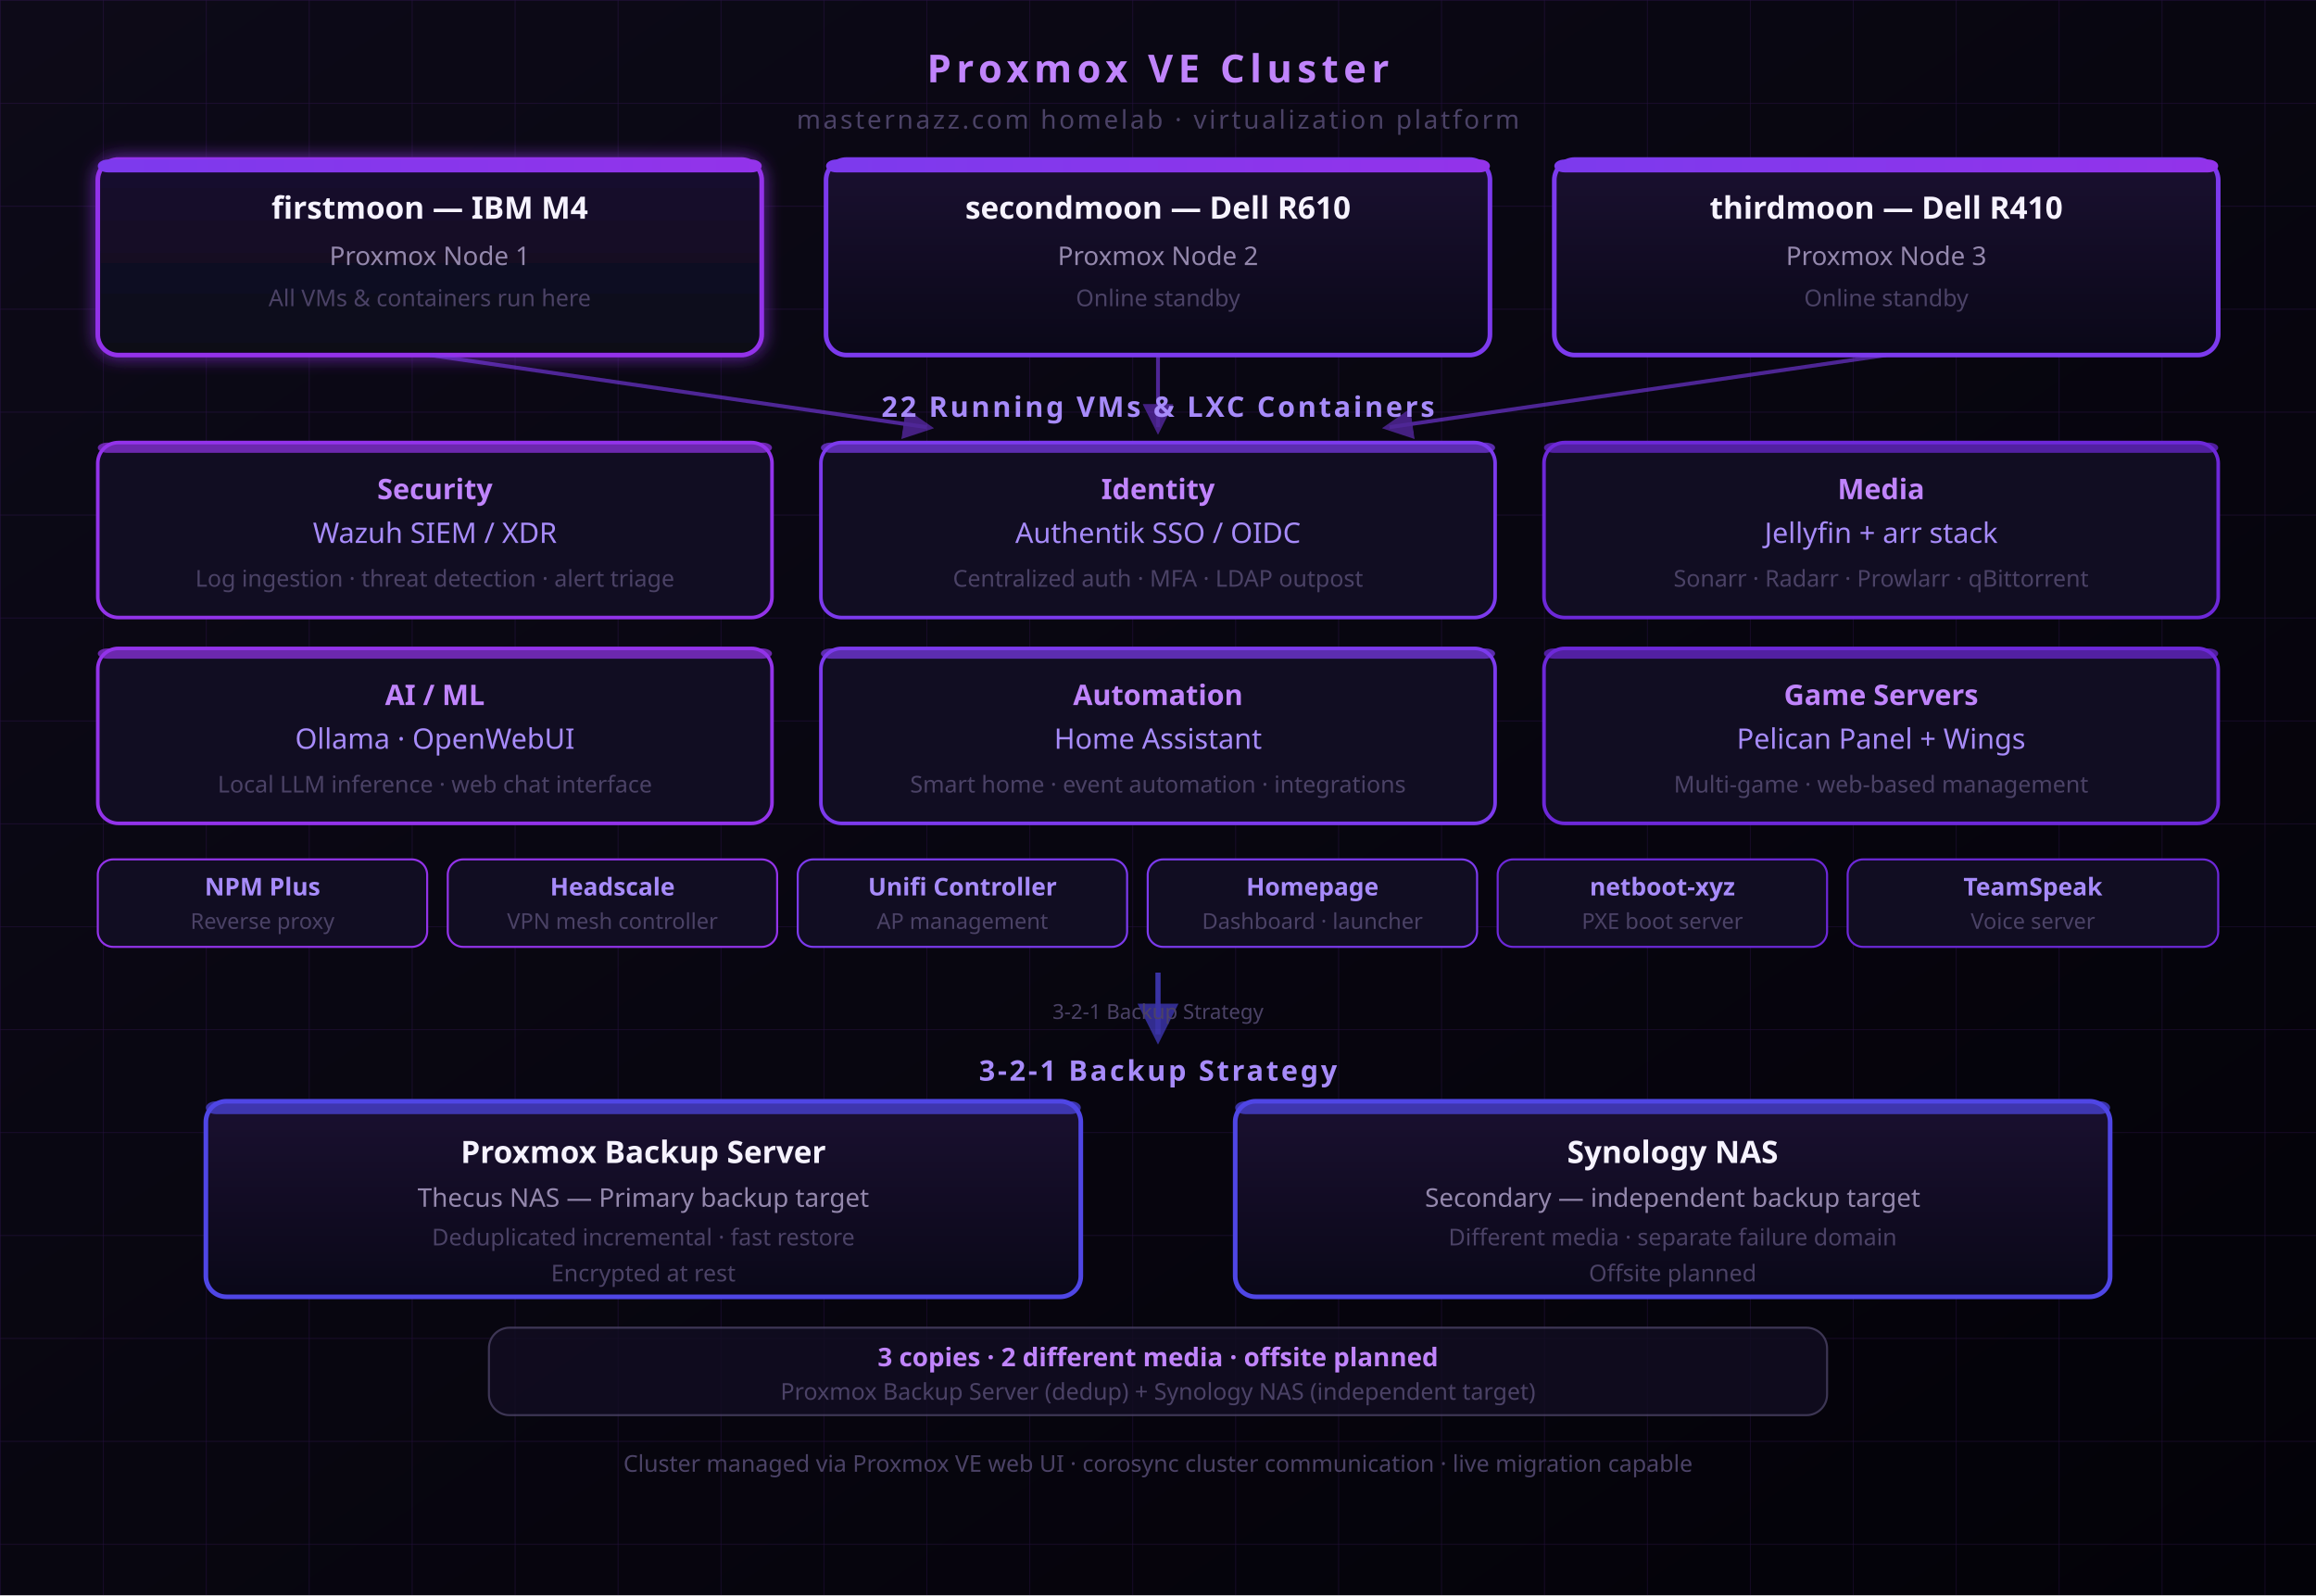
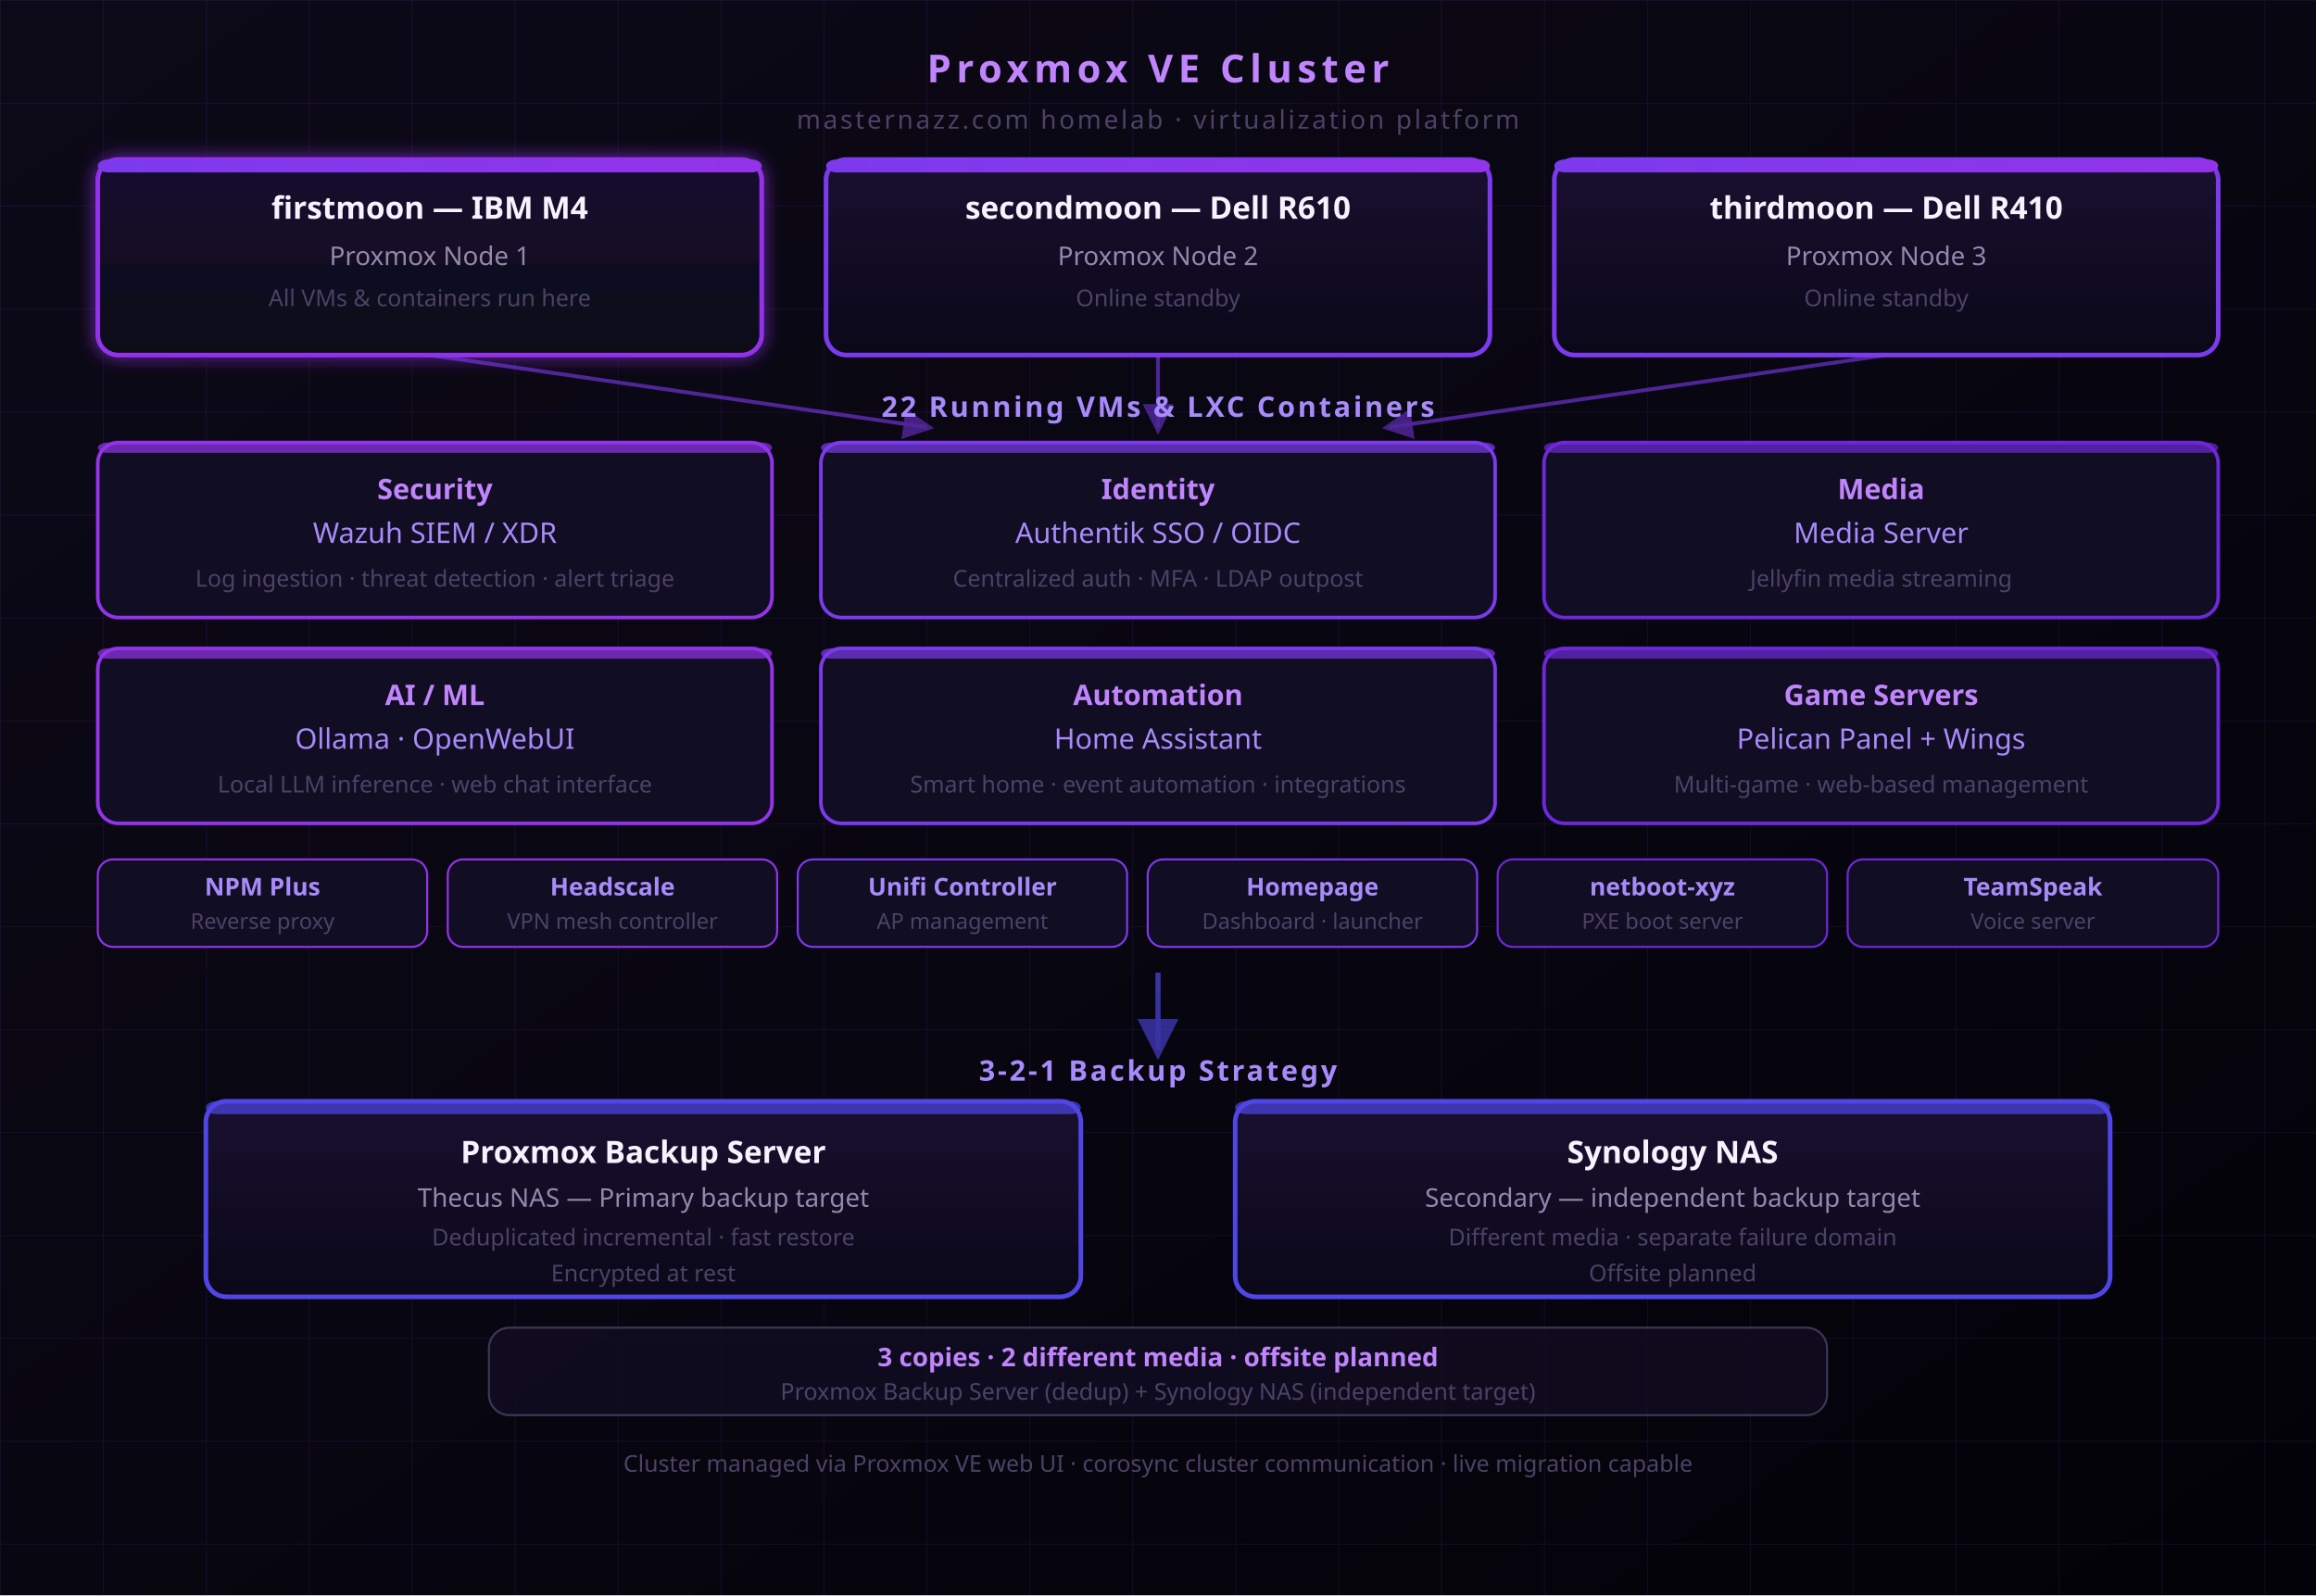
<svg xmlns="http://www.w3.org/2000/svg" width="900" height="620" viewBox="0 0 900 620" font-family="'Segoe UI', system-ui, sans-serif">
  <defs>
    <linearGradient id="bg" x1="0" y1="0" x2="1" y2="1" gradientUnits="objectBoundingBox">
      <stop offset="0%" stop-color="#0d0a18" />
      <stop offset="100%" stop-color="#030208" />
    </linearGradient>
    <linearGradient id="card" x1="0" y1="0" x2="0" y2="1" gradientUnits="objectBoundingBox">
      <stop offset="0%" stop-color="#1a1030" />
      <stop offset="100%" stop-color="#0a0818" />
    </linearGradient>
    <linearGradient id="purpleBar" x1="0" y1="0" x2="1" y2="0" gradientUnits="objectBoundingBox">
      <stop offset="0%" stop-color="#7c3aed" />
      <stop offset="100%" stop-color="#9333ea" />
    </linearGradient>
    <pattern id="grid" width="40" height="40" patternUnits="userSpaceOnUse">
      <path d="M 40 0 L 0 0 0 40" fill="none" stroke="#9333ea" stroke-width="0.4" opacity="0.2" />
    </pattern>
    <filter id="glow">
      <feGaussianBlur in="SourceGraphic" stdDeviation="3" result="b" />
      <feMerge>
        <feMergeNode in="b" />
        <feMergeNode in="SourceGraphic" />
      </feMerge>
    </filter>
    <marker id="arr" markerWidth="8" markerHeight="8" refX="6" refY="4" orient="auto">
      <path d="M0,0 L0,8 L8,4 z" fill="#7c3aed" opacity="0.85" />
    </marker>
    <marker id="arrIndigo" markerWidth="8" markerHeight="8" refX="6" refY="4" orient="auto">
      <path d="M0,0 L0,8 L8,4 z" fill="#4f46e5" opacity="0.85" />
    </marker>
  </defs>
  <rect width="900" height="620" fill="url(#bg)" />
  <rect width="900" height="620" fill="url(#grid)" />
  <text x="450" y="32" text-anchor="middle" fill="#c084fc" font-size="15" font-weight="700" letter-spacing="2">Proxmox VE Cluster</text>
  <text x="450" y="50" text-anchor="middle" fill="#4b4266" font-size="10" letter-spacing="1">masternazz.com homelab · virtualization platform</text>
  <rect x="38" y="62" width="258" height="76" rx="8" fill="url(#card)" stroke="#9333ea" stroke-width="1.8" filter="url(#glow)" />
  <rect x="38" y="62" width="258" height="5" rx="4" fill="url(#purpleBar)" />
  <text x="167" y="85" text-anchor="middle" fill="#f6f3ff" font-size="12" font-weight="700">firstmoon — IBM M4</text>
  <text x="167" y="103" text-anchor="middle" fill="#9488ad" font-size="10">Proxmox Node 1</text>
  <text x="167" y="119" text-anchor="middle" fill="#4b4266" font-size="9">All VMs &amp; containers run here</text>
  <rect x="321" y="62" width="258" height="76" rx="8" fill="url(#card)" stroke="#7c3aed" stroke-width="1.8" />
  <rect x="321" y="62" width="258" height="5" rx="4" fill="url(#purpleBar)" />
  <text x="450" y="85" text-anchor="middle" fill="#f6f3ff" font-size="12" font-weight="700">secondmoon — Dell R610</text>
  <text x="450" y="103" text-anchor="middle" fill="#9488ad" font-size="10">Proxmox Node 2</text>
  <text x="450" y="119" text-anchor="middle" fill="#4b4266" font-size="9">Online standby</text>
  <rect x="604" y="62" width="258" height="76" rx="8" fill="url(#card)" stroke="#7c3aed" stroke-width="1.8" />
  <rect x="604" y="62" width="258" height="5" rx="4" fill="url(#purpleBar)" />
  <text x="733" y="85" text-anchor="middle" fill="#f6f3ff" font-size="12" font-weight="700">thirdmoon — Dell R410</text>
  <text x="733" y="103" text-anchor="middle" fill="#9488ad" font-size="10">Proxmox Node 3</text>
  <text x="733" y="119" text-anchor="middle" fill="#4b4266" font-size="9">Online standby</text>
  <line x1="167" y1="138" x2="360" y2="166" stroke="#7c3aed" stroke-width="1.5" opacity="0.6" marker-end="url(#arr)" />
  <line x1="450" y1="138" x2="450" y2="166" stroke="#7c3aed" stroke-width="1.5" opacity="0.6" marker-end="url(#arr)" />
  <line x1="733" y1="138" x2="540" y2="166" stroke="#7c3aed" stroke-width="1.5" opacity="0.6" marker-end="url(#arr)" />
  <text x="450" y="162" text-anchor="middle" fill="#a78bfa" font-size="11" font-weight="700" letter-spacing="1">22 Running VMs &amp; LXC Containers</text>
  <rect x="38" y="172" width="262" height="68" rx="8" fill="#110d22" stroke="#9333ea" stroke-width="1.4" />
  <rect x="38" y="172" width="262" height="4" rx="4" fill="#9333ea" opacity="0.7" />
  <text x="169" y="194" text-anchor="middle" fill="#c084fc" font-size="11" font-weight="700">Security</text>
  <text x="169" y="211" text-anchor="middle" fill="#a78bfa" font-size="11">Wazuh SIEM / XDR</text>
  <text x="169" y="228" text-anchor="middle" fill="#4b4266" font-size="9">Log ingestion · threat detection · alert triage</text>
  <rect x="319" y="172" width="262" height="68" rx="8" fill="#110d22" stroke="#7c3aed" stroke-width="1.4" />
  <rect x="319" y="172" width="262" height="4" rx="4" fill="#7c3aed" opacity="0.7" />
  <text x="450" y="194" text-anchor="middle" fill="#c084fc" font-size="11" font-weight="700">Identity</text>
  <text x="450" y="211" text-anchor="middle" fill="#a78bfa" font-size="11">Authentik SSO / OIDC</text>
  <text x="450" y="228" text-anchor="middle" fill="#4b4266" font-size="9">Centralized auth · MFA · LDAP outpost</text>
  <rect x="600" y="172" width="262" height="68" rx="8" fill="#110d22" stroke="#6d28d9" stroke-width="1.4" />
  <rect x="600" y="172" width="262" height="4" rx="4" fill="#6d28d9" opacity="0.7" />
  <text x="731" y="194" text-anchor="middle" fill="#c084fc" font-size="11" font-weight="700">Media</text>
-   <text x="731" y="211" text-anchor="middle" fill="#a78bfa" font-size="11">Jellyfin + arr stack</text>
-   <text x="731" y="228" text-anchor="middle" fill="#4b4266" font-size="9">Sonarr · Radarr · Prowlarr · qBittorrent</text>
+   <text x="731" y="211" text-anchor="middle" fill="#a78bfa" font-size="11">Media Server</text>
+   <text x="731" y="228" text-anchor="middle" fill="#4b4266" font-size="9">Jellyfin media streaming</text>
  <rect x="38" y="252" width="262" height="68" rx="8" fill="#110d22" stroke="#9333ea" stroke-width="1.4" />
  <rect x="38" y="252" width="262" height="4" rx="4" fill="#9333ea" opacity="0.7" />
  <text x="169" y="274" text-anchor="middle" fill="#c084fc" font-size="11" font-weight="700">AI / ML</text>
  <text x="169" y="291" text-anchor="middle" fill="#a78bfa" font-size="11">Ollama · OpenWebUI</text>
  <text x="169" y="308" text-anchor="middle" fill="#4b4266" font-size="9">Local LLM inference · web chat interface</text>
  <rect x="319" y="252" width="262" height="68" rx="8" fill="#110d22" stroke="#7c3aed" stroke-width="1.4" />
  <rect x="319" y="252" width="262" height="4" rx="4" fill="#7c3aed" opacity="0.7" />
  <text x="450" y="274" text-anchor="middle" fill="#c084fc" font-size="11" font-weight="700">Automation</text>
  <text x="450" y="291" text-anchor="middle" fill="#a78bfa" font-size="11">Home Assistant</text>
  <text x="450" y="308" text-anchor="middle" fill="#4b4266" font-size="9">Smart home · event automation · integrations</text>
  <rect x="600" y="252" width="262" height="68" rx="8" fill="#110d22" stroke="#6d28d9" stroke-width="1.4" />
  <rect x="600" y="252" width="262" height="4" rx="4" fill="#6d28d9" opacity="0.7" />
  <text x="731" y="274" text-anchor="middle" fill="#c084fc" font-size="11" font-weight="700">Game Servers</text>
  <text x="731" y="291" text-anchor="middle" fill="#a78bfa" font-size="11">Pelican Panel + Wings</text>
  <text x="731" y="308" text-anchor="middle" fill="#4b4266" font-size="9">Multi-game · web-based management</text>
  <rect x="38" y="334" width="128" height="34" rx="6" fill="#110d22" stroke="#9333ea" stroke-width="0.8" />
  <text x="102" y="348" text-anchor="middle" fill="#a78bfa" font-size="9.5" font-weight="600">NPM Plus</text>
  <text x="102" y="361" text-anchor="middle" fill="#4b4266" font-size="8.5">Reverse proxy</text>
  <rect x="174" y="334" width="128" height="34" rx="6" fill="#110d22" stroke="#9333ea" stroke-width="0.8" />
  <text x="238" y="348" text-anchor="middle" fill="#a78bfa" font-size="9.5" font-weight="600">Headscale</text>
  <text x="238" y="361" text-anchor="middle" fill="#4b4266" font-size="8.5">VPN mesh controller</text>
  <rect x="310" y="334" width="128" height="34" rx="6" fill="#110d22" stroke="#7c3aed" stroke-width="0.8" />
  <text x="374" y="348" text-anchor="middle" fill="#a78bfa" font-size="9.5" font-weight="600">Unifi Controller</text>
  <text x="374" y="361" text-anchor="middle" fill="#4b4266" font-size="8.5">AP management</text>
  <rect x="446" y="334" width="128" height="34" rx="6" fill="#110d22" stroke="#7c3aed" stroke-width="0.8" />
  <text x="510" y="348" text-anchor="middle" fill="#a78bfa" font-size="9.5" font-weight="600">Homepage</text>
  <text x="510" y="361" text-anchor="middle" fill="#4b4266" font-size="8.5">Dashboard · launcher</text>
  <rect x="582" y="334" width="128" height="34" rx="6" fill="#110d22" stroke="#6d28d9" stroke-width="0.8" />
  <text x="646" y="348" text-anchor="middle" fill="#a78bfa" font-size="9.5" font-weight="600">netboot-xyz</text>
  <text x="646" y="361" text-anchor="middle" fill="#4b4266" font-size="8.5">PXE boot server</text>
  <rect x="718" y="334" width="144" height="34" rx="6" fill="#110d22" stroke="#6d28d9" stroke-width="0.8" />
  <text x="790" y="348" text-anchor="middle" fill="#a78bfa" font-size="9.5" font-weight="600">TeamSpeak</text>
  <text x="790" y="361" text-anchor="middle" fill="#4b4266" font-size="8.5">Voice server</text>
-   <line x1="450" y1="378" x2="450" y2="402" stroke="#4f46e5" stroke-width="2" opacity="0.7" marker-end="url(#arrIndigo)" />
-   <text x="450" y="396" text-anchor="middle" fill="#4b4266" font-size="8">3-2-1 Backup Strategy</text>
+   <line x1="450" y1="378" x2="450" y2="408" stroke="#4f46e5" stroke-width="2" opacity="0.7" marker-end="url(#arrIndigo)" />
  <text x="450" y="420" text-anchor="middle" fill="#a78bfa" font-size="11" font-weight="700" letter-spacing="1">3-2-1 Backup Strategy</text>
  <rect x="80" y="428" width="340" height="76" rx="8" fill="url(#card)" stroke="#4f46e5" stroke-width="1.8" />
  <rect x="80" y="428" width="340" height="5" rx="4" fill="#4f46e5" opacity="0.7" />
  <text x="250" y="452" text-anchor="middle" fill="#f6f3ff" font-size="12" font-weight="700">Proxmox Backup Server</text>
  <text x="250" y="469" text-anchor="middle" fill="#9488ad" font-size="10">Thecus NAS — Primary backup target</text>
  <text x="250" y="484" text-anchor="middle" fill="#4b4266" font-size="9">Deduplicated incremental · fast restore</text>
  <text x="250" y="498" text-anchor="middle" fill="#4b4266" font-size="9">Encrypted at rest</text>
  <rect x="480" y="428" width="340" height="76" rx="8" fill="url(#card)" stroke="#4f46e5" stroke-width="1.8" />
  <rect x="480" y="428" width="340" height="5" rx="4" fill="#4f46e5" opacity="0.7" />
  <text x="650" y="452" text-anchor="middle" fill="#f6f3ff" font-size="12" font-weight="700">Synology NAS</text>
  <text x="650" y="469" text-anchor="middle" fill="#9488ad" font-size="10">Secondary — independent backup target</text>
  <text x="650" y="484" text-anchor="middle" fill="#4b4266" font-size="9">Different media · separate failure domain</text>
  <text x="650" y="498" text-anchor="middle" fill="#4b4266" font-size="9">Offsite planned</text>
  <rect x="190" y="516" width="520" height="34" rx="8" fill="#110d22" stroke="#4b4266" stroke-width="0.8" opacity="0.8" />
  <text x="450" y="531" text-anchor="middle" fill="#c084fc" font-size="10" font-weight="700">3 copies · 2 different media · offsite planned</text>
  <text x="450" y="544" text-anchor="middle" fill="#4b4266" font-size="9">Proxmox Backup Server (dedup) + Synology NAS (independent target)</text>
  <text x="450" y="572" text-anchor="middle" fill="#4b4266" font-size="9">Cluster managed via Proxmox VE web UI · corosync cluster communication · live migration capable</text>
</svg>
